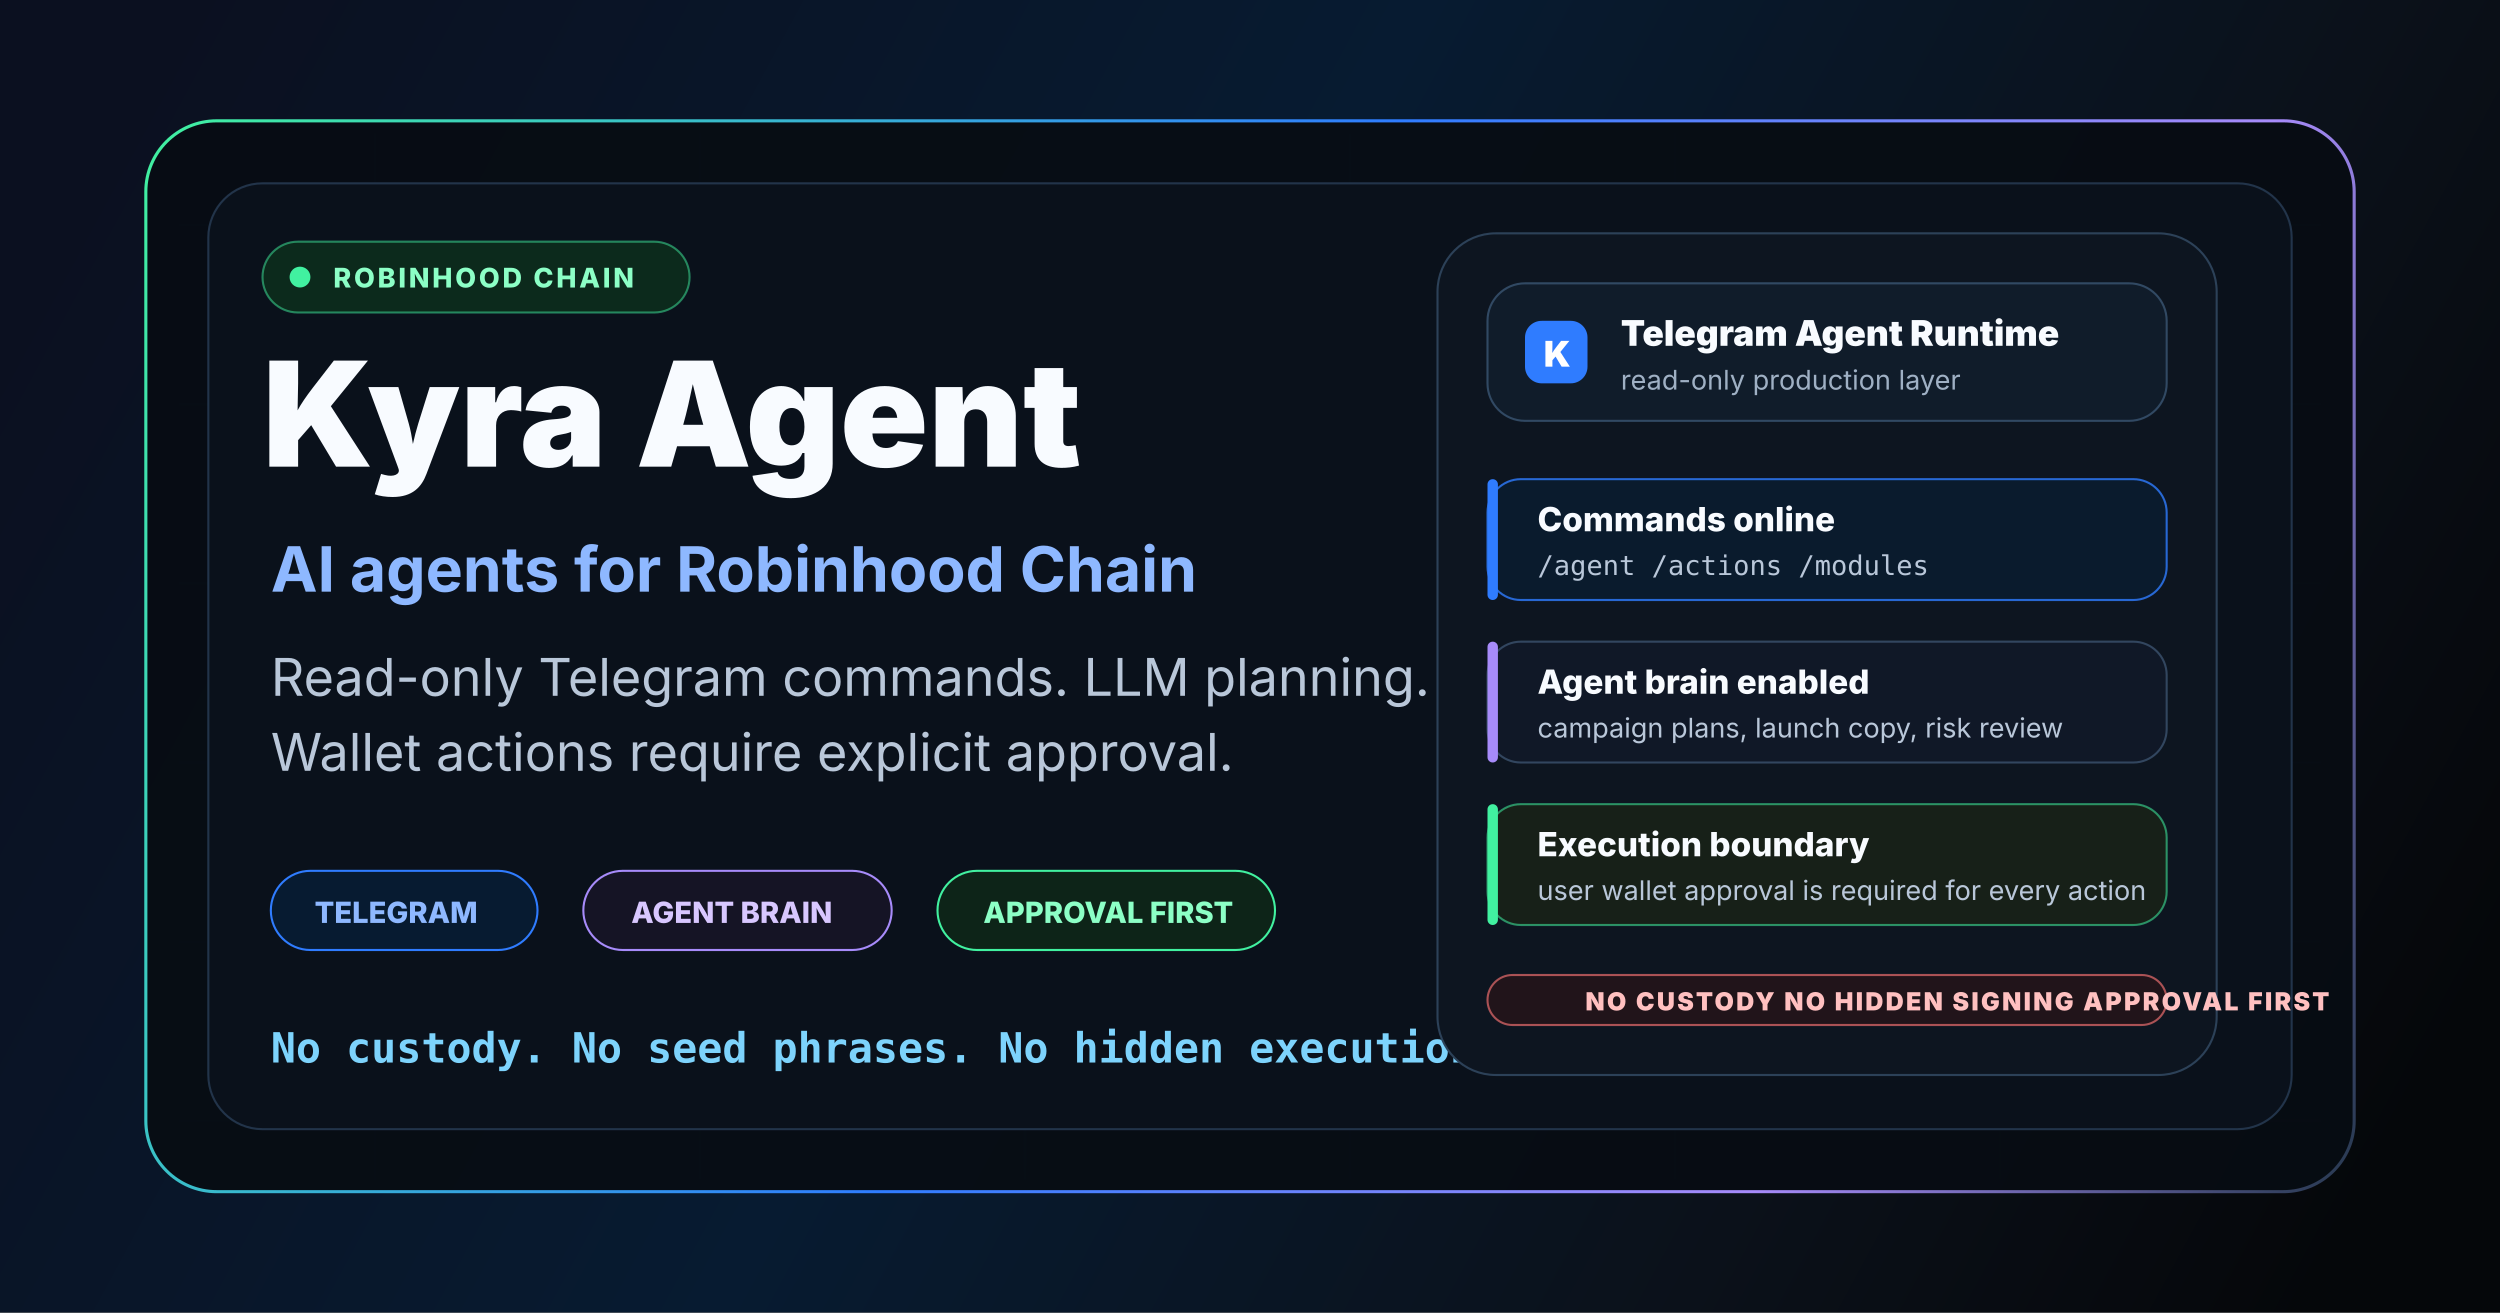
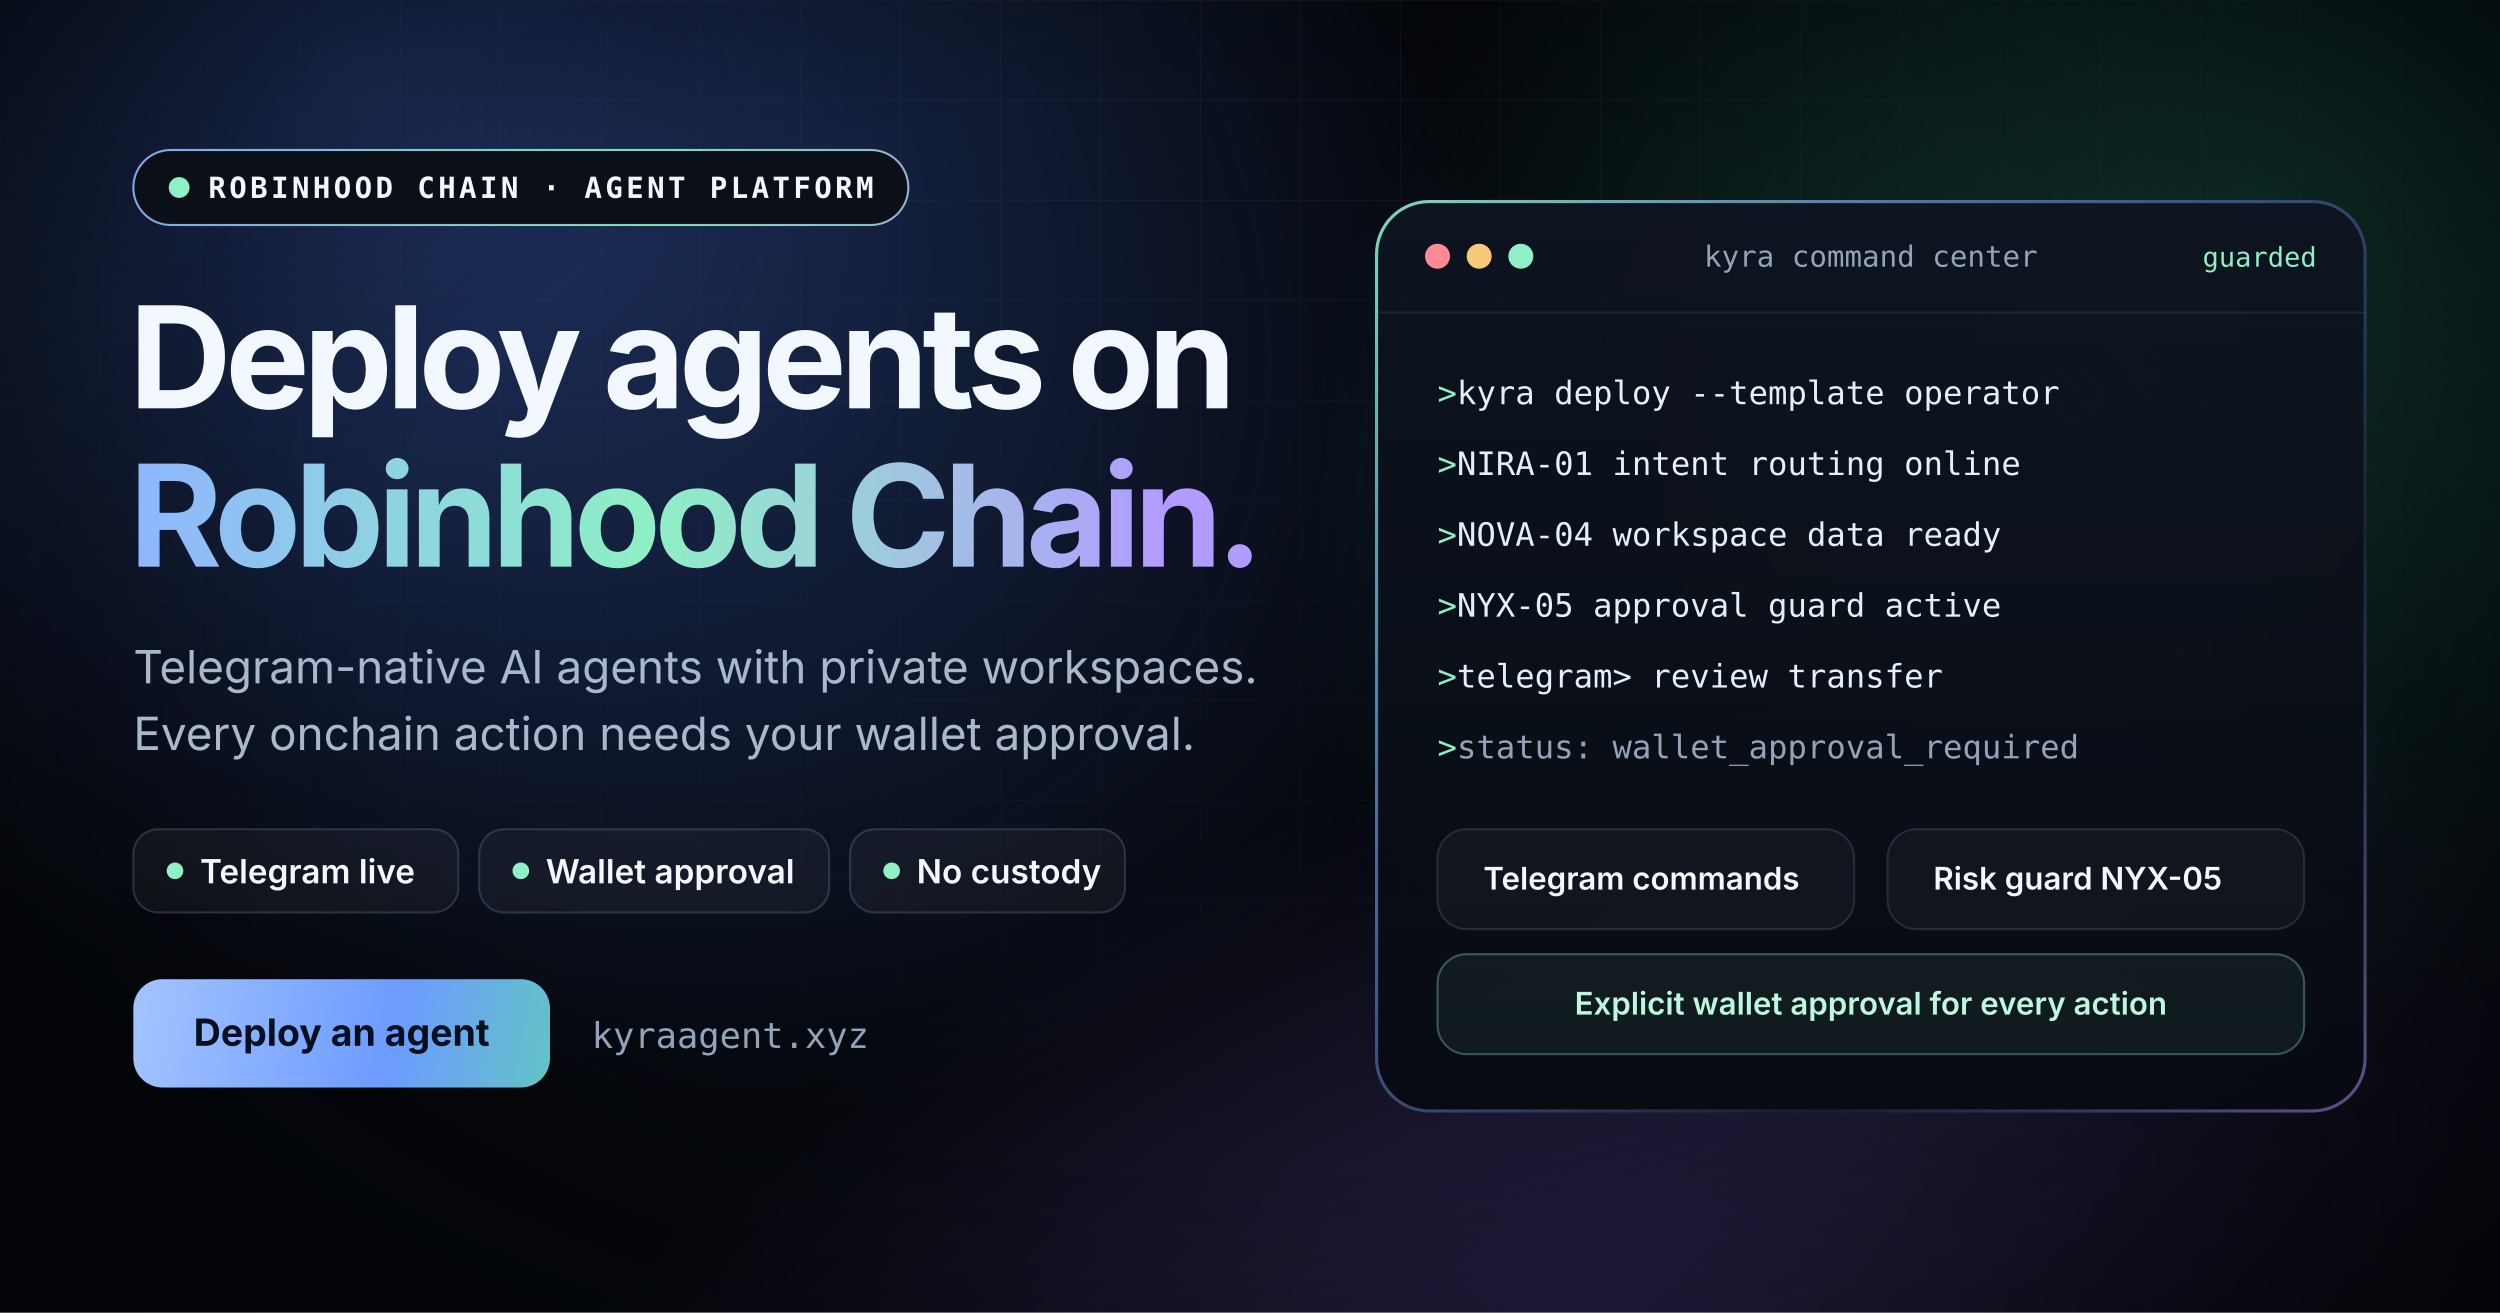
<svg xmlns="http://www.w3.org/2000/svg" width="1200" height="630" viewBox="0 0 1200 630" fill="none">
-   <rect width="1200" height="630" fill="#05070A" />
-   <rect width="1200" height="630" fill="url(#bg)" />
-   <path d="M86 108H1114M86 194H1114M86 280H1114M86 366H1114M86 452H1114M86 538H1114" stroke="#6EA8FF" stroke-opacity="0.07" />
-   <path d="M180 64V566M336 64V566M492 64V566M648 64V566M804 64V566M960 64V566" stroke="#6EA8FF" stroke-opacity="0.05" />
-   <rect x="70" y="58" width="1060" height="514" rx="34" fill="#070C13" fill-opacity="0.92" stroke="url(#frame)" stroke-width="1.5" />
-   <rect x="100" y="88" width="1000" height="454" rx="26" fill="#0B121C" fill-opacity="0.9" stroke="#22344A" />
-   <g transform="translate(126 116)">
-     <rect x="0" y="0" width="205" height="34" rx="17" fill="#0C2A1C" stroke="#41F1A0" stroke-opacity="0.5" />
-     <circle cx="18" cy="17" r="5" fill="#41F1A0" />
-     <text x="34" y="22" fill="#8CFFC6" font-family="Inter, Segoe UI, Arial, sans-serif" font-size="13" font-weight="800" letter-spacing="1.3">ROBINHOOD CHAIN</text>
+   <defs>
+     <radialGradient id="auroraBlue" cx="0" cy="0" r="1" gradientUnits="userSpaceOnUse" gradientTransform="translate(170 40) rotate(35) scale(620 420)">
+       <stop stop-color="#4F80FF" stop-opacity="0.38" />
+       <stop offset="1" stop-color="#4F80FF" stop-opacity="0" />
+     </radialGradient>
+     <radialGradient id="auroraMint" cx="0" cy="0" r="1" gradientUnits="userSpaceOnUse" gradientTransform="translate(1080 120) rotate(140) scale(520 360)">
+       <stop stop-color="#3CDCAA" stop-opacity="0.24" />
+       <stop offset="1" stop-color="#3CDCAA" stop-opacity="0" />
+     </radialGradient>
+     <radialGradient id="auroraViolet" cx="0" cy="0" r="1" gradientUnits="userSpaceOnUse" gradientTransform="translate(760 660) rotate(-20) scale(560 300)">
+       <stop stop-color="#966EFF" stop-opacity="0.26" />
+       <stop offset="1" stop-color="#966EFF" stop-opacity="0" />
+     </radialGradient>
+     <linearGradient id="accent" x1="64" y1="0" x2="560" y2="0" gradientUnits="userSpaceOnUse">
+       <stop stop-color="#8FB6FF" />
+       <stop offset="0.5" stop-color="#8EF0C4" />
+       <stop offset="1" stop-color="#B29BFF" />
+     </linearGradient>
+     <linearGradient id="beam" x1="660" y1="96" x2="1136" y2="534" gradientUnits="userSpaceOnUse">
+       <stop stop-color="#8EF0C4" stop-opacity="0.9" />
+       <stop offset="0.35" stop-color="#7AA8FF" stop-opacity="0.55" />
+       <stop offset="0.7" stop-color="#7AA8FF" stop-opacity="0.12" />
+       <stop offset="1" stop-color="#B29BFF" stop-opacity="0.5" />
+     </linearGradient>
+     <linearGradient id="panel" x1="0" y1="96" x2="0" y2="534" gradientUnits="userSpaceOnUse">
+       <stop stop-color="#0E1420" stop-opacity="0.94" />
+       <stop offset="1" stop-color="#070A11" stop-opacity="0.96" />
+     </linearGradient>
+     <linearGradient id="primary" x1="64" y1="452" x2="300" y2="500" gradientUnits="userSpaceOnUse">
+       <stop stop-color="#A6C5FF" />
+       <stop offset="0.55" stop-color="#6C9BFF" />
+       <stop offset="1" stop-color="#5FD4AE" />
+     </linearGradient>
+     <radialGradient id="vignette" cx="0" cy="0" r="1" gradientUnits="userSpaceOnUse" gradientTransform="translate(600 300) scale(760 470)">
+       <stop offset="0.55" stop-color="#04060A" stop-opacity="0" />
+       <stop offset="1" stop-color="#020306" stop-opacity="0.7" />
+     </radialGradient>
+     <pattern id="grid" width="48" height="48" patternUnits="userSpaceOnUse">
+       <path d="M48 0H0V48" stroke="#94AACD" stroke-opacity="0.07" />
+     </pattern>
+     <radialGradient id="gridMask" cx="0" cy="0" r="1" gradientUnits="userSpaceOnUse" gradientTransform="translate(600 0) scale(820 520)">
+       <stop stop-color="#fff" />
+       <stop offset="1" stop-color="#fff" stop-opacity="0" />
+     </radialGradient>
+     <mask id="gridFade">
+       <rect width="1200" height="630" fill="url(#gridMask)" />
+     </mask>
+   </defs>
+   <rect width="1200" height="630" fill="#04060A" />
+   <rect width="1200" height="630" fill="url(#auroraBlue)" />
+   <rect width="1200" height="630" fill="url(#auroraMint)" />
+   <rect width="1200" height="630" fill="url(#auroraViolet)" />
+   <rect width="1200" height="630" fill="url(#grid)" mask="url(#gridFade)" />
+   <rect width="1200" height="630" fill="url(#vignette)" />
+   <g font-family="Geist Variable, Geist, Inter, Segoe UI, sans-serif">
+     <rect x="64" y="72" width="372" height="36" rx="18" fill="#0A0F18" stroke="url(#accent)" stroke-opacity="0.9" />
+     <circle cx="86" cy="90" r="5" fill="#8EF0C4" />
+     <text x="100" y="95" fill="#F3F7FF" font-family="Geist Mono Variable, Geist Mono, Consolas, monospace" font-size="14" font-weight="600" letter-spacing="1.6">ROBINHOOD CHAIN · AGENT PLATFORM</text>
+     <text x="62" y="196" fill="#F3F7FF" font-size="68" font-weight="650" letter-spacing="-3">Deploy agents on</text>
+     <text x="62" y="272" fill="url(#accent)" font-size="68" font-weight="650" letter-spacing="-3">Robinhood Chain.</text>
+     <text x="64" y="328" fill="#AAB8CC" font-size="22" font-weight="400">Telegram-native AI agents with private workspaces.</text>
+     <text x="64" y="360" fill="#AAB8CC" font-size="22" font-weight="400">Every onchain action needs your wallet approval.</text>
+     <g font-size="16" font-weight="600" fill="#F3F7FF">
+       <rect x="64" y="398" width="156" height="40" rx="12" fill="#FFFFFF" fill-opacity="0.04" stroke="#94AACD" stroke-opacity="0.22" />
+       <circle cx="84" cy="418" r="4" fill="#8EF0C4" />
+       <text x="96" y="424">Telegram live</text>
+       <rect x="230" y="398" width="168" height="40" rx="12" fill="#FFFFFF" fill-opacity="0.04" stroke="#94AACD" stroke-opacity="0.22" />
+       <circle cx="250" cy="418" r="4" fill="#8EF0C4" />
+       <text x="262" y="424">Wallet approval</text>
+       <rect x="408" y="398" width="132" height="40" rx="12" fill="#FFFFFF" fill-opacity="0.04" stroke="#94AACD" stroke-opacity="0.22" />
+       <circle cx="428" cy="418" r="4" fill="#8EF0C4" />
+       <text x="440" y="424">No custody</text>
+     </g>
+     <rect x="64" y="470" width="200" height="52" rx="14" fill="url(#primary)" />
+     <text x="164" y="502" fill="#04101F" font-size="18" font-weight="650" text-anchor="middle">Deploy an agent</text>
+     <text x="284" y="503" fill="#93A3B9" font-family="Geist Mono Variable, Geist Mono, Consolas, monospace" font-size="17" font-weight="500">kyraagent.xyz</text>
  </g>
-   <text x="126" y="224" fill="#F8FBFF" font-family="Inter, Segoe UI, Arial, sans-serif" font-size="70" font-weight="850">Kyra Agent</text>
-   <text x="130" y="284" fill="#8EB8FF" font-family="Inter, Segoe UI, Arial, sans-serif" font-size="30" font-weight="750">AI agents for Robinhood Chain</text>
-   <text x="130" y="334" fill="#B9C7D9" font-family="Inter, Segoe UI, Arial, sans-serif" font-size="25">Read-only Telegram commands. LLM planning.</text>
-   <text x="130" y="370" fill="#B9C7D9" font-family="Inter, Segoe UI, Arial, sans-serif" font-size="25">Wallet actions require explicit approval.</text>
-   <g transform="translate(130 418)">
-     <rect x="0" y="0" width="128" height="38" rx="19" fill="#071B31" stroke="#2F7CFF" />
-     <text x="21" y="25" fill="#8EB8FF" font-family="Inter, Segoe UI, Arial, sans-serif" font-size="14" font-weight="800">TELEGRAM</text>
-     <rect x="150" y="0" width="148" height="38" rx="19" fill="#151425" stroke="#A78BFA" />
-     <text x="173" y="25" fill="#D8C7FF" font-family="Inter, Segoe UI, Arial, sans-serif" font-size="14" font-weight="800">AGENT BRAIN</text>
-     <rect x="320" y="0" width="162" height="38" rx="19" fill="#0D2418" stroke="#41F1A0" />
-     <text x="342" y="25" fill="#8CFFC6" font-family="Inter, Segoe UI, Arial, sans-serif" font-size="14" font-weight="800">APPROVAL FIRST</text>
+   <rect x="660" y="96" width="476" height="438" rx="26" fill="url(#panel)" />
+   <rect x="660.75" y="96.75" width="474.5" height="436.5" rx="25.25" stroke="url(#beam)" stroke-width="1.5" />
+   <path d="M661 150H1135" stroke="#94AACD" stroke-opacity="0.12" />
+   <circle cx="690" cy="123" r="6" fill="#FF8A95" />
+   <circle cx="710" cy="123" r="6" fill="#F6C978" />
+   <circle cx="730" cy="123" r="6" fill="#8EF0C4" />
+   <g font-family="Geist Mono Variable, Geist Mono, Consolas, monospace">
+     <text x="898" y="128" fill="#93A3B9" font-size="14" text-anchor="middle">kyra command center</text>
+     <text x="1112" y="128" fill="#8EF0C4" font-size="13" text-anchor="end">guarded</text>
+     <g font-size="15.5" fill="#E6EEFB">
+       <text x="690" y="194">
+         <tspan fill="#8EF0C4">&gt; </tspan>kyra deploy --template operator</text>
+       <text x="690" y="228">
+         <tspan fill="#8EF0C4">&gt; </tspan>NIRA-01  intent routing online</text>
+       <text x="690" y="262">
+         <tspan fill="#8EF0C4">&gt; </tspan>NOVA-04  workspace data ready</text>
+       <text x="690" y="296">
+         <tspan fill="#8EF0C4">&gt; </tspan>NYX-05   approval guard active</text>
+       <text x="690" y="330">
+         <tspan fill="#8EF0C4">&gt; </tspan>telegram&gt; review transfer</text>
+       <text x="690" y="364" fill="#93A3B9">
+         <tspan fill="#8EF0C4">&gt; </tspan>status: wallet_approval_required</text>
+     </g>
  </g>
-   <text x="130" y="510" fill="#7DD3FC" font-family="Consolas, ui-monospace, monospace" font-size="20" font-weight="700">No custody. No seed phrases. No hidden execution.</text>
-   <g transform="translate(690 112)">
-     <rect x="0" y="0" width="374" height="404" rx="28" fill="#0D1520" stroke="#2C4158" />
-     <rect x="24" y="24" width="326" height="66" rx="18" fill="#101C2A" stroke="#314963" />
-     <rect x="42" y="42" width="30" height="30" rx="8" fill="#2F7CFF" />
-     <text x="51" y="64" fill="#FFFFFF" font-family="Inter, Segoe UI, Arial, sans-serif" font-size="17" font-weight="900">K</text>
-     <text x="88" y="54" fill="#F8FBFF" font-family="Inter, Segoe UI, Arial, sans-serif" font-size="17" font-weight="850">Telegram Agent Runtime</text>
-     <text x="88" y="75" fill="#9FB0C4" font-family="Inter, Segoe UI, Arial, sans-serif" font-size="13">read-only production layer</text>
-     <rect x="24" y="118" width="326" height="58" rx="16" fill="#0A1B2D" stroke="#2F7CFF" stroke-opacity="0.8" />
-     <rect x="24" y="118" width="5" height="58" rx="2.5" fill="#2F7CFF" />
-     <text x="48" y="143" fill="#F8FBFF" font-family="Inter, Segoe UI, Arial, sans-serif" font-size="16" font-weight="800">Commands online</text>
-     <text x="48" y="164" fill="#B9C7D9" font-family="Consolas, ui-monospace, monospace" font-size="13">/agent  /actions  /modules</text>
-     <rect x="24" y="196" width="326" height="58" rx="16" fill="#101827" stroke="#32465F" />
-     <rect x="24" y="196" width="5" height="58" rx="2.5" fill="#A78BFA" />
-     <text x="48" y="221" fill="#F8FBFF" font-family="Inter, Segoe UI, Arial, sans-serif" font-size="16" font-weight="800">Agent brain enabled</text>
-     <text x="48" y="242" fill="#B9C7D9" font-family="Inter, Segoe UI, Arial, sans-serif" font-size="13">campaign plans, launch copy, risk review</text>
-     <rect x="24" y="274" width="326" height="58" rx="16" fill="#172018" stroke="#41F1A0" stroke-opacity="0.55" />
-     <rect x="24" y="274" width="5" height="58" rx="2.5" fill="#41F1A0" />
-     <text x="48" y="299" fill="#F8FBFF" font-family="Inter, Segoe UI, Arial, sans-serif" font-size="16" font-weight="800">Execution boundary</text>
-     <text x="48" y="320" fill="#B9C7D9" font-family="Inter, Segoe UI, Arial, sans-serif" font-size="13">user wallet approval is required for every action</text>
-     <rect x="24" y="356" width="326" height="24" rx="12" fill="#21141A" stroke="#F97373" stroke-opacity="0.65" />
-     <text x="71" y="373" fill="#FFC0C0" font-family="Inter, Segoe UI, Arial, sans-serif" font-size="12" font-weight="850" letter-spacing="1.1">NO CUSTODY  NO HIDDEN SIGNING  APPROVAL FIRST</text>
+   <g font-family="Geist Variable, Geist, Inter, Segoe UI, sans-serif" font-size="15" font-weight="600" fill="#F3F7FF">
+     <rect x="690" y="398" width="200" height="48" rx="14" fill="#FFFFFF" fill-opacity="0.035" stroke="#94AACD" stroke-opacity="0.18" />
+     <text x="712" y="427">Telegram commands</text>
+     <rect x="906" y="398" width="200" height="48" rx="14" fill="#FFFFFF" fill-opacity="0.035" stroke="#94AACD" stroke-opacity="0.18" />
+     <text x="928" y="427">Risk guard NYX-05</text>
+     <rect x="690" y="458" width="416" height="48" rx="14" fill="#8EF0C4" fill-opacity="0.07" stroke="#8EF0C4" stroke-opacity="0.32" />
+     <text x="898" y="487" text-anchor="middle" fill="#BFF7DE">Explicit wallet approval for every action</text>
  </g>
-   <defs>
-     <linearGradient id="bg" x1="68" y1="34" x2="1120" y2="604" gradientUnits="userSpaceOnUse">
-       <stop stop-color="#0B1020" />
-       <stop offset="0.44" stop-color="#071B31" />
-       <stop offset="0.78" stop-color="#0B111A" />
-       <stop offset="1" stop-color="#05070A" />
-     </linearGradient>
-     <linearGradient id="frame" x1="70" y1="58" x2="1130" y2="572" gradientUnits="userSpaceOnUse">
-       <stop stop-color="#41F1A0" />
-       <stop offset="0.46" stop-color="#2F7CFF" />
-       <stop offset="0.78" stop-color="#A78BFA" />
-       <stop offset="1" stop-color="#26384E" />
-     </linearGradient>
-   </defs>
</svg>
